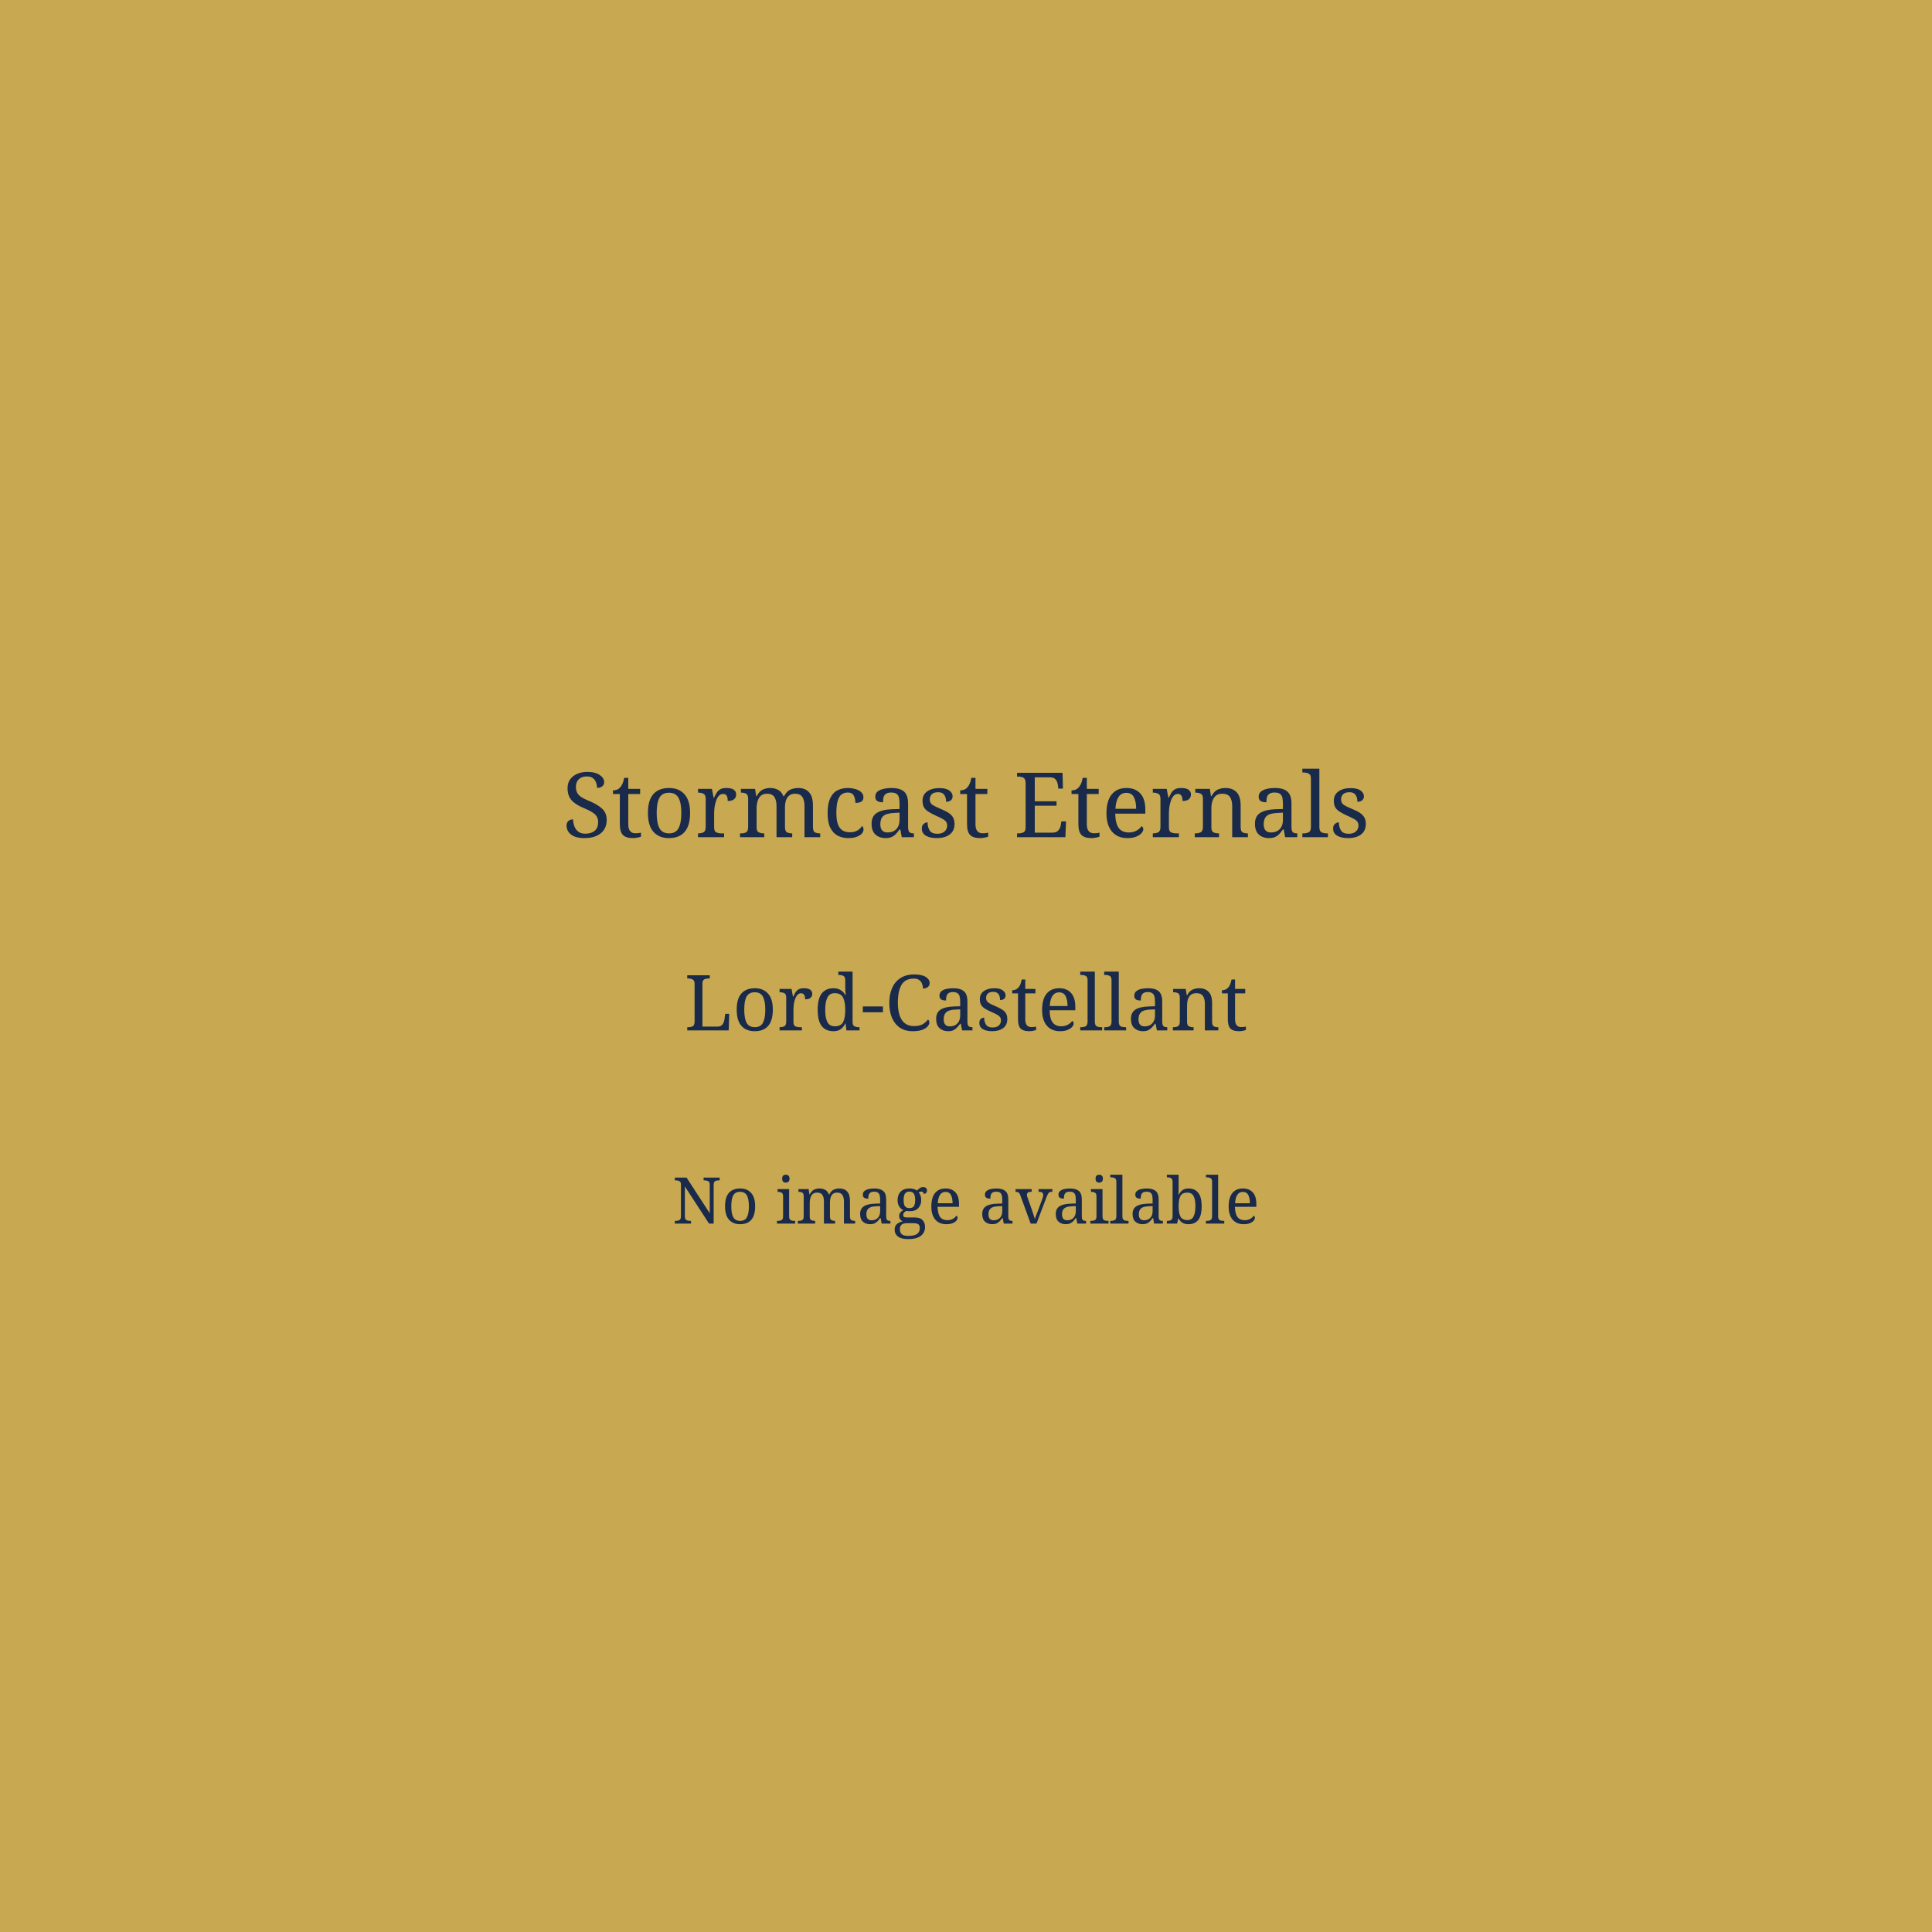
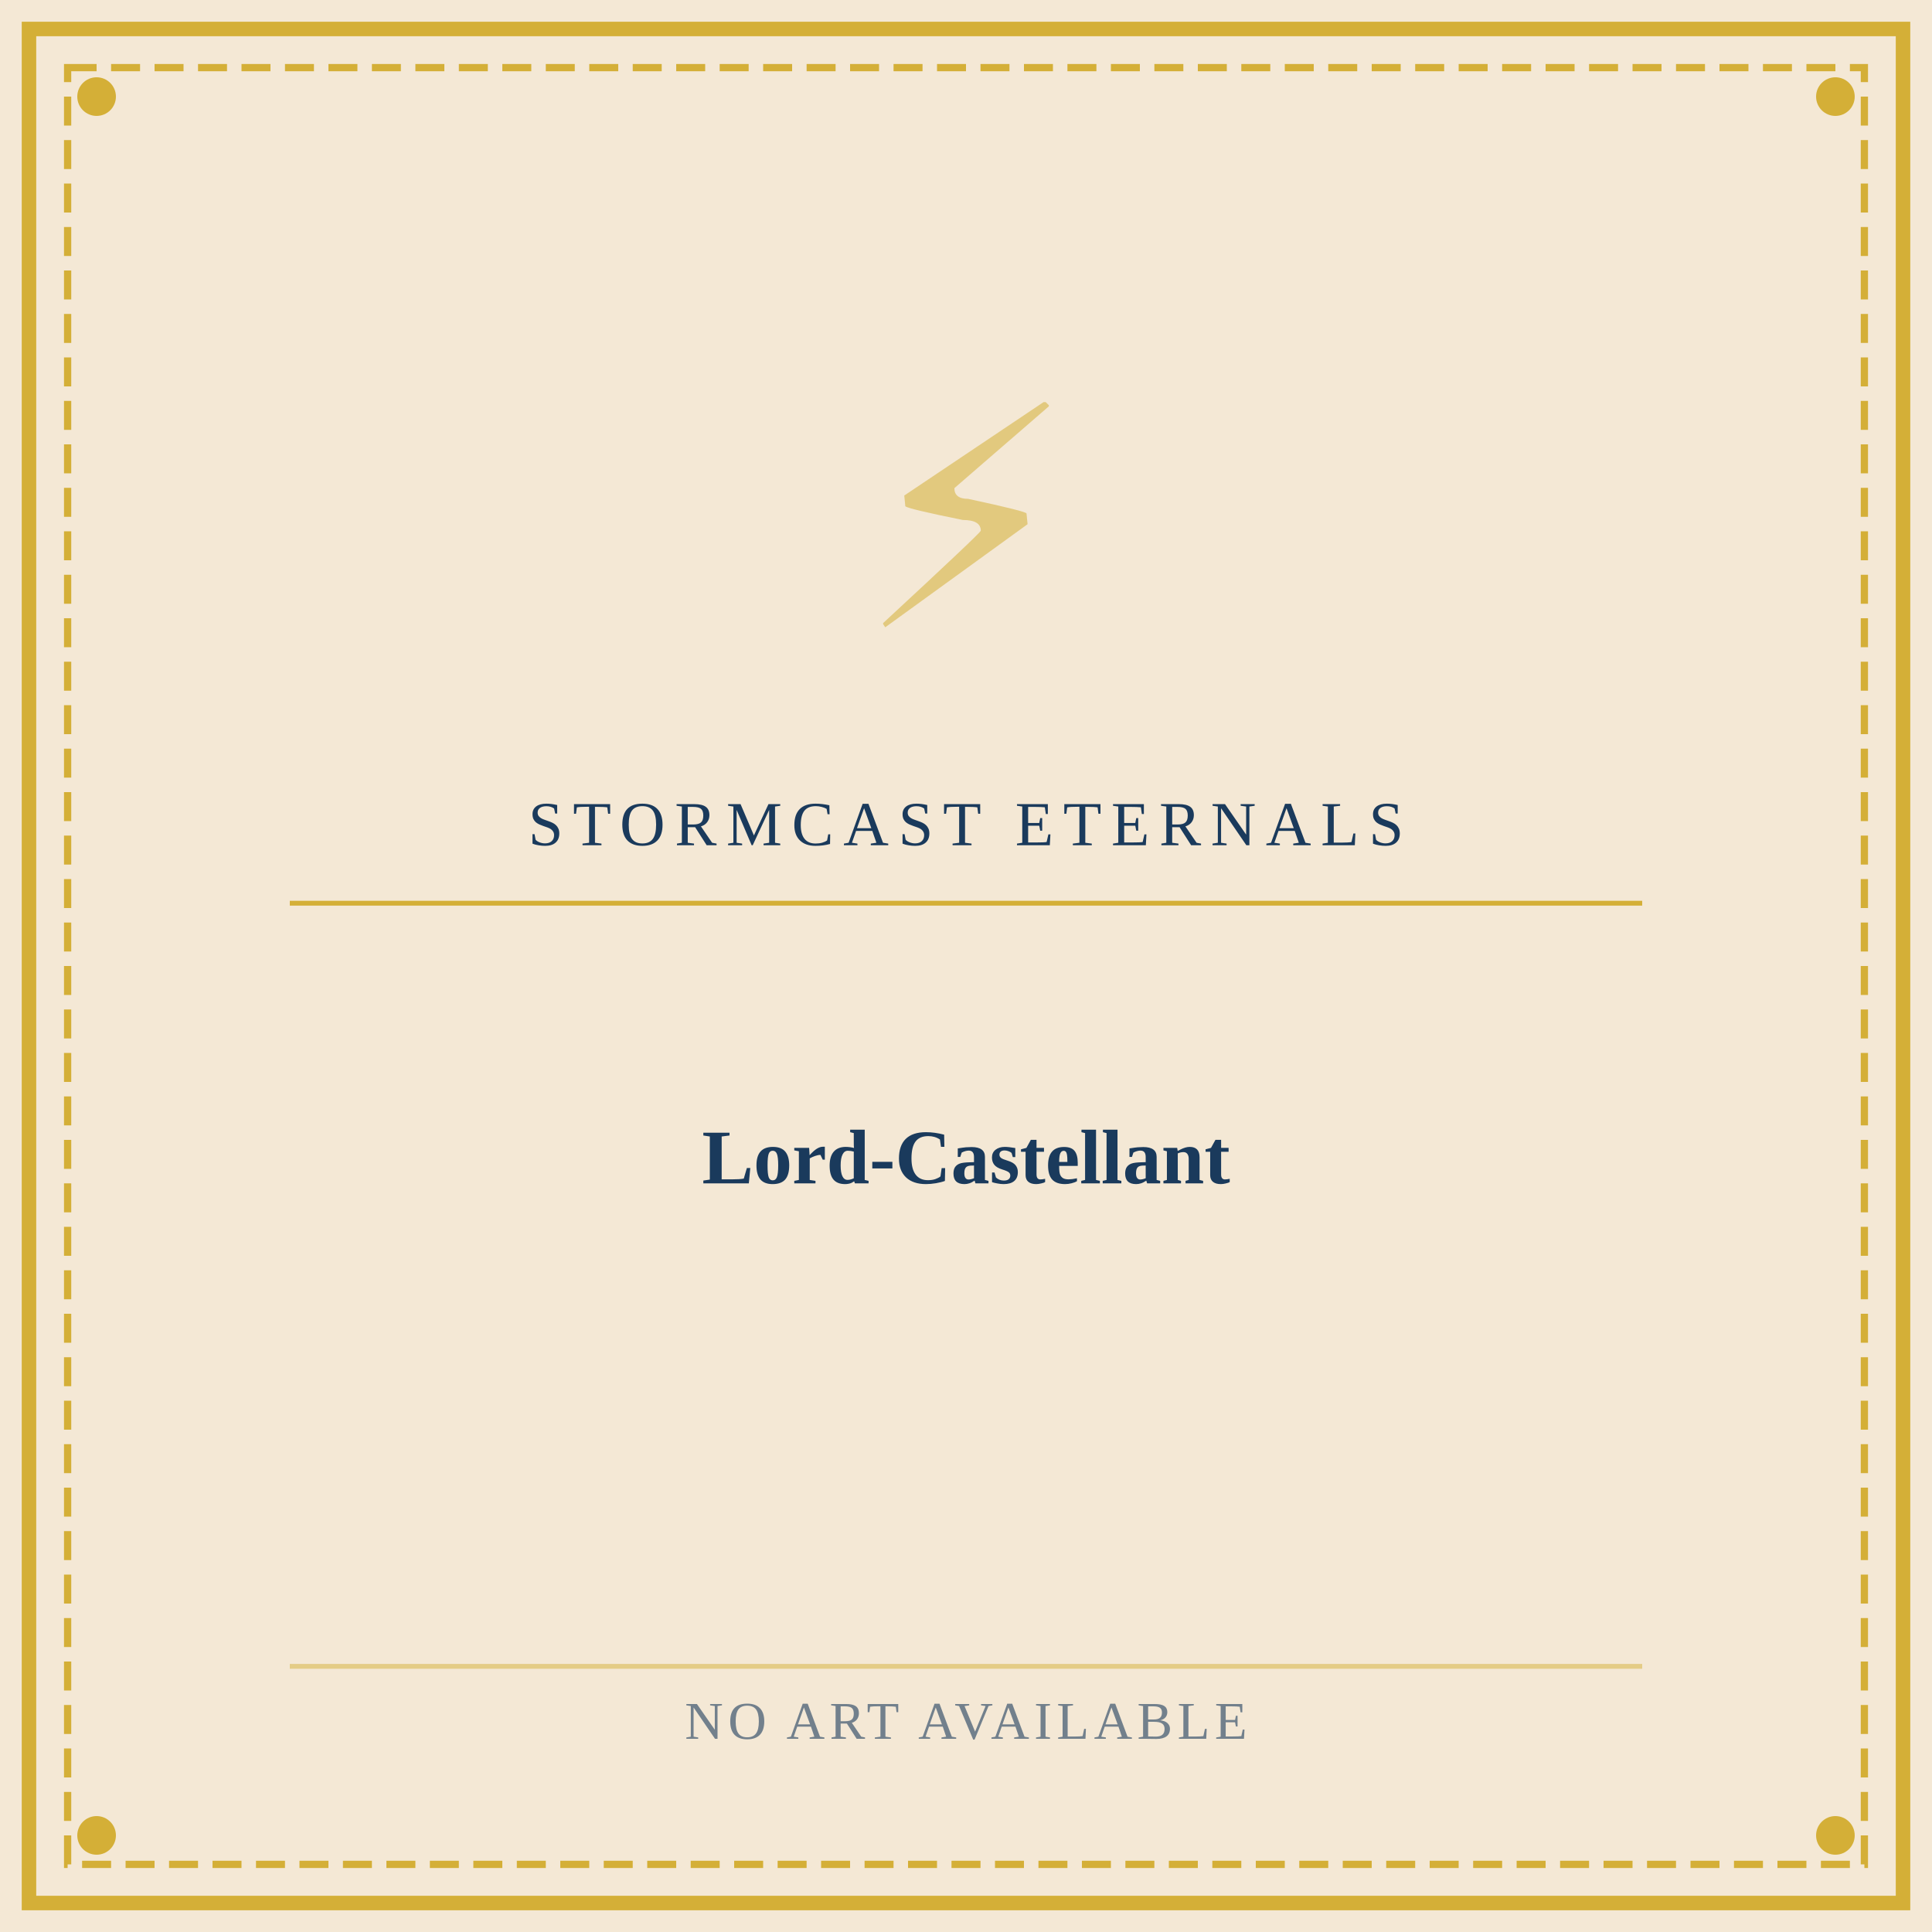
- <svg xmlns="http://www.w3.org/2000/svg" width="300" height="300" viewBox="0 0 300 300">
-   <rect width="300" height="300" fill="#C8A951" />
-   <text x="150" y="130" font-family="serif" font-size="14" fill="#1a2a4a" text-anchor="middle">Stormcast Eternals</text>
-   <text x="150" y="160" font-family="serif" font-size="12" fill="#1a2a4a" text-anchor="middle">Lord-Castellant</text>
-   <text x="150" y="190" font-family="serif" font-size="10" fill="#1a2a4a" text-anchor="middle">No image available</text>
+ <svg xmlns="http://www.w3.org/2000/svg" width="400" height="400" viewBox="0 0 400 400">
+   <rect width="400" height="400" fill="#f4e8d5" />
+   <rect x="6" y="6" width="388" height="388" fill="none" stroke="#d4af37" stroke-width="3" />
+   <rect x="14" y="14" width="372" height="372" fill="none" stroke="#d4af37" stroke-width="1.5" stroke-dasharray="6,3" />
+   <circle cx="20" cy="20" r="4" fill="#d4af37" />
+   <circle cx="380" cy="20" r="4" fill="#d4af37" />
+   <circle cx="20" cy="380" r="4" fill="#d4af37" />
+   <circle cx="380" cy="380" r="4" fill="#d4af37" />
+   <text x="200" y="130" font-family="serif" font-size="64" fill="#d4af37" text-anchor="middle" opacity="0.55">⚡</text>
+   <text x="200" y="175" font-family="Garamond,'Times New Roman',serif" font-size="13" fill="#1a3a5c" text-anchor="middle" letter-spacing="2">STORMCAST ETERNALS</text>
+   <line x1="60" y1="187" x2="340" y2="187" stroke="#d4af37" stroke-width="1" />
+   <text x="200" y="245" font-family="Garamond,'Times New Roman',serif" font-size="16" fill="#1a3a5c" text-anchor="middle" font-weight="bold">Lord-Castellant</text>
+   <text x="200" y="360" font-family="Garamond,'Times New Roman',serif" font-size="11" fill="#1a3a5c" text-anchor="middle" opacity="0.6" letter-spacing="1">NO ART AVAILABLE</text>
+   <line x1="60" y1="345" x2="340" y2="345" stroke="#d4af37" stroke-width="1" opacity="0.5" />
</svg>
